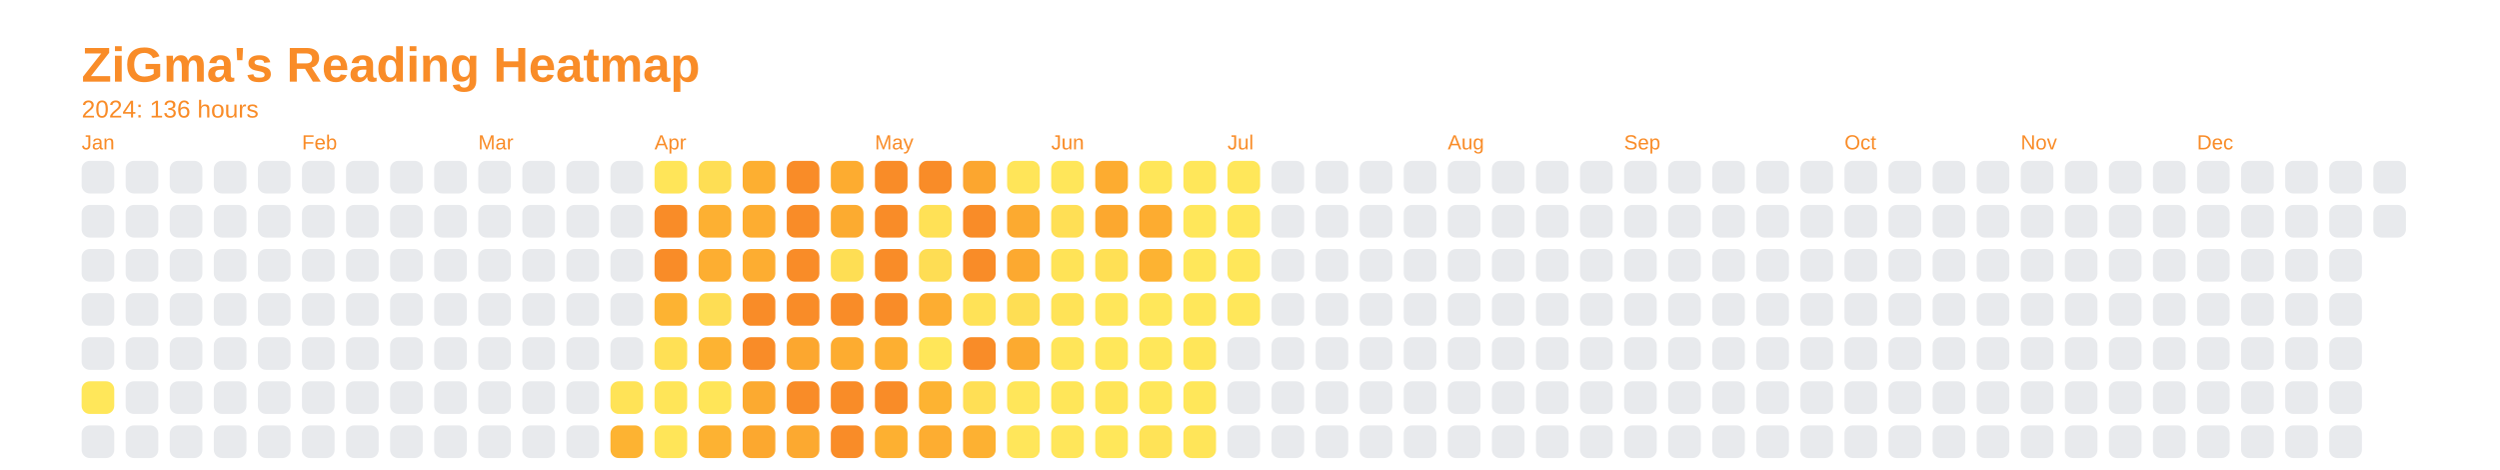
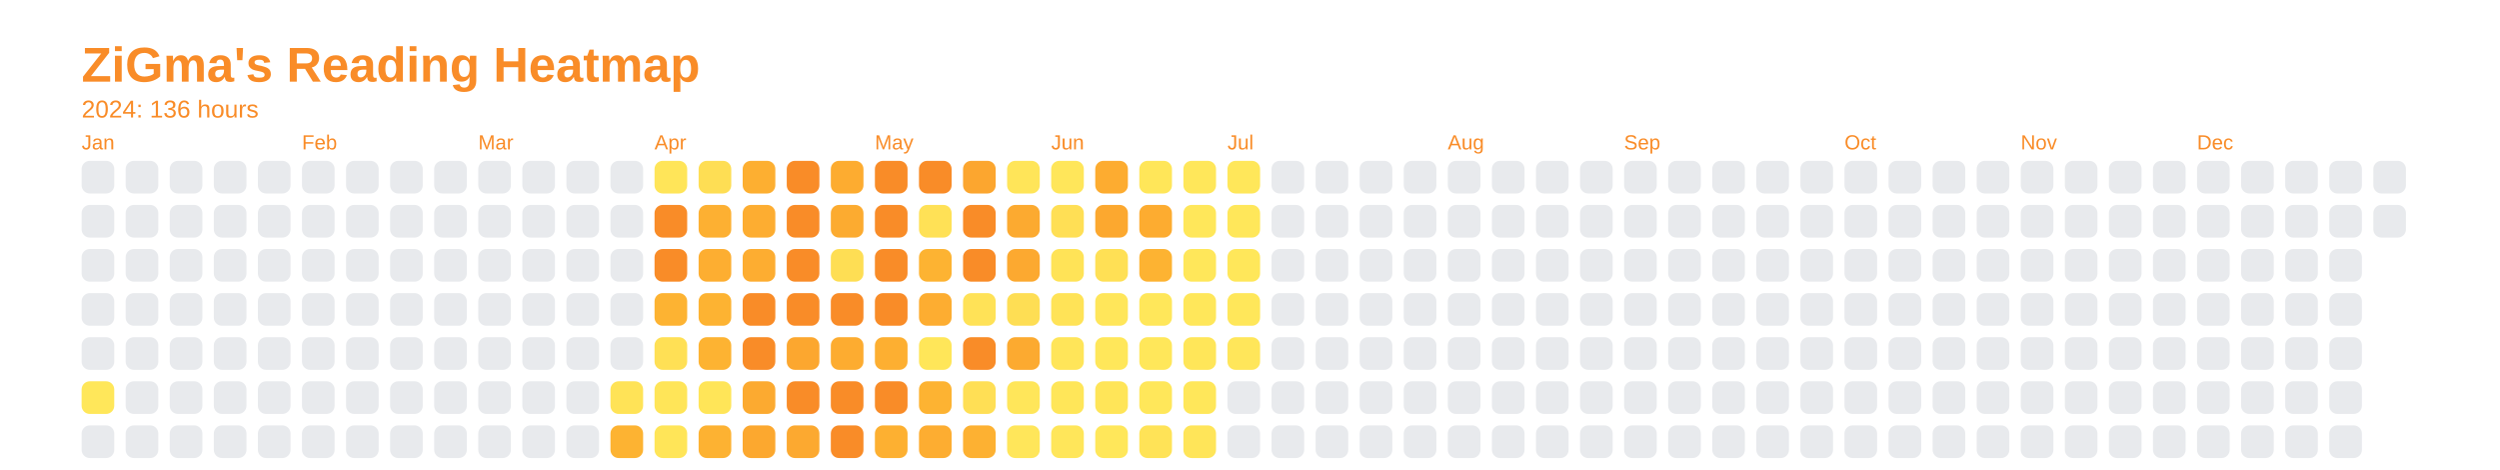
<svg xmlns="http://www.w3.org/2000/svg" baseProfile="full" height="57.5mm" version="1.1" viewBox="0,0,306.2,57.5" width="306.2mm">
  <defs />
  <rect fill="none" height="57.5" width="306.2" x="0" y="0" />
  <text fill="#f98c28" style="font-size:6px; font-family:Arial; font-weight:bold;" x="10" y="10">ZiGma's Reading Heatmap</text>
  <text fill="#f98c28" style="font-size:3px; font-family:Arial;" x="10" y="14.4">2024: 136 hours</text>
  <text fill="#f98c28" style="font-size:2.5px; font-family:Arial" x="10" y="18.3">Jan</text>
  <rect fill="#e8eaed" height="4" rx="1" ry="1" width="4" x="10" y="19.7" />
  <rect fill="#e8eaed" height="4" rx="1" ry="1" width="4" x="10" y="25.1" />
  <rect fill="#e8eaed" height="4" rx="1" ry="1" width="4" x="10" y="30.5" />
  <rect fill="#e8eaed" height="4" rx="1" ry="1" width="4" x="10" y="35.9" />
  <rect fill="#e8eaed" height="4" rx="1" ry="1" width="4" x="10" y="41.3" />
  <rect fill="#ffe75a" height="4" rx="1" ry="1" width="4" x="10" y="46.7" />
  <rect fill="#e8eaed" height="4" rx="1" ry="1" width="4" x="10" y="52.1" />
  <rect fill="#e8eaed" height="4" rx="1" ry="1" width="4" x="15.4" y="19.7" />
  <rect fill="#e8eaed" height="4" rx="1" ry="1" width="4" x="15.4" y="25.1" />
  <rect fill="#e8eaed" height="4" rx="1" ry="1" width="4" x="15.4" y="30.5" />
  <rect fill="#e8eaed" height="4" rx="1" ry="1" width="4" x="15.4" y="35.9" />
  <rect fill="#e8eaed" height="4" rx="1" ry="1" width="4" x="15.4" y="41.3" />
  <rect fill="#e8eaed" height="4" rx="1" ry="1" width="4" x="15.4" y="46.7" />
  <rect fill="#e8eaed" height="4" rx="1" ry="1" width="4" x="15.4" y="52.1" />
  <rect fill="#e8eaed" height="4" rx="1" ry="1" width="4" x="20.8" y="19.7" />
  <rect fill="#e8eaed" height="4" rx="1" ry="1" width="4" x="20.8" y="25.1" />
  <rect fill="#e8eaed" height="4" rx="1" ry="1" width="4" x="20.8" y="30.5" />
  <rect fill="#e8eaed" height="4" rx="1" ry="1" width="4" x="20.8" y="35.9" />
  <rect fill="#e8eaed" height="4" rx="1" ry="1" width="4" x="20.8" y="41.3" />
  <rect fill="#e8eaed" height="4" rx="1" ry="1" width="4" x="20.8" y="46.7" />
  <rect fill="#e8eaed" height="4" rx="1" ry="1" width="4" x="20.8" y="52.1" />
  <rect fill="#e8eaed" height="4" rx="1" ry="1" width="4" x="26.2" y="19.7" />
  <rect fill="#e8eaed" height="4" rx="1" ry="1" width="4" x="26.2" y="25.1" />
  <rect fill="#e8eaed" height="4" rx="1" ry="1" width="4" x="26.2" y="30.5" />
  <rect fill="#e8eaed" height="4" rx="1" ry="1" width="4" x="26.2" y="35.9" />
  <rect fill="#e8eaed" height="4" rx="1" ry="1" width="4" x="26.2" y="41.3" />
  <rect fill="#e8eaed" height="4" rx="1" ry="1" width="4" x="26.2" y="46.7" />
  <rect fill="#e8eaed" height="4" rx="1" ry="1" width="4" x="26.2" y="52.1" />
  <rect fill="#e8eaed" height="4" rx="1" ry="1" width="4" x="31.6" y="19.7" />
  <rect fill="#e8eaed" height="4" rx="1" ry="1" width="4" x="31.6" y="25.1" />
  <rect fill="#e8eaed" height="4" rx="1" ry="1" width="4" x="31.6" y="30.5" />
  <rect fill="#e8eaed" height="4" rx="1" ry="1" width="4" x="31.6" y="35.9" />
  <rect fill="#e8eaed" height="4" rx="1" ry="1" width="4" x="31.6" y="41.3" />
  <rect fill="#e8eaed" height="4" rx="1" ry="1" width="4" x="31.6" y="46.7" />
  <rect fill="#e8eaed" height="4" rx="1" ry="1" width="4" x="31.6" y="52.1" />
  <text fill="#f98c28" style="font-size:2.5px; font-family:Arial" x="37.0" y="18.3">Feb</text>
  <rect fill="#e8eaed" height="4" rx="1" ry="1" width="4" x="37.0" y="19.7" />
  <rect fill="#e8eaed" height="4" rx="1" ry="1" width="4" x="37.0" y="25.1" />
  <rect fill="#e8eaed" height="4" rx="1" ry="1" width="4" x="37.0" y="30.5" />
  <rect fill="#e8eaed" height="4" rx="1" ry="1" width="4" x="37.0" y="35.9" />
  <rect fill="#e8eaed" height="4" rx="1" ry="1" width="4" x="37.0" y="41.3" />
  <rect fill="#e8eaed" height="4" rx="1" ry="1" width="4" x="37.0" y="46.7" />
  <rect fill="#e8eaed" height="4" rx="1" ry="1" width="4" x="37.0" y="52.1" />
  <rect fill="#e8eaed" height="4" rx="1" ry="1" width="4" x="42.4" y="19.7" />
  <rect fill="#e8eaed" height="4" rx="1" ry="1" width="4" x="42.4" y="25.1" />
  <rect fill="#e8eaed" height="4" rx="1" ry="1" width="4" x="42.4" y="30.5" />
  <rect fill="#e8eaed" height="4" rx="1" ry="1" width="4" x="42.4" y="35.9" />
  <rect fill="#e8eaed" height="4" rx="1" ry="1" width="4" x="42.4" y="41.3" />
  <rect fill="#e8eaed" height="4" rx="1" ry="1" width="4" x="42.4" y="46.7" />
  <rect fill="#e8eaed" height="4" rx="1" ry="1" width="4" x="42.4" y="52.1" />
  <rect fill="#e8eaed" height="4" rx="1" ry="1" width="4" x="47.8" y="19.7" />
  <rect fill="#e8eaed" height="4" rx="1" ry="1" width="4" x="47.8" y="25.1" />
  <rect fill="#e8eaed" height="4" rx="1" ry="1" width="4" x="47.8" y="30.5" />
  <rect fill="#e8eaed" height="4" rx="1" ry="1" width="4" x="47.8" y="35.9" />
  <rect fill="#e8eaed" height="4" rx="1" ry="1" width="4" x="47.8" y="41.3" />
  <rect fill="#e8eaed" height="4" rx="1" ry="1" width="4" x="47.8" y="46.7" />
  <rect fill="#e8eaed" height="4" rx="1" ry="1" width="4" x="47.8" y="52.1" />
  <rect fill="#e8eaed" height="4" rx="1" ry="1" width="4" x="53.2" y="19.7" />
  <rect fill="#e8eaed" height="4" rx="1" ry="1" width="4" x="53.2" y="25.1" />
  <rect fill="#e8eaed" height="4" rx="1" ry="1" width="4" x="53.2" y="30.5" />
  <rect fill="#e8eaed" height="4" rx="1" ry="1" width="4" x="53.2" y="35.9" />
  <rect fill="#e8eaed" height="4" rx="1" ry="1" width="4" x="53.2" y="41.3" />
  <rect fill="#e8eaed" height="4" rx="1" ry="1" width="4" x="53.2" y="46.7" />
  <rect fill="#e8eaed" height="4" rx="1" ry="1" width="4" x="53.2" y="52.1" />
  <text fill="#f98c28" style="font-size:2.5px; font-family:Arial" x="58.6" y="18.3">Mar</text>
  <rect fill="#e8eaed" height="4" rx="1" ry="1" width="4" x="58.6" y="19.7" />
  <rect fill="#e8eaed" height="4" rx="1" ry="1" width="4" x="58.6" y="25.1" />
  <rect fill="#e8eaed" height="4" rx="1" ry="1" width="4" x="58.6" y="30.5" />
  <rect fill="#e8eaed" height="4" rx="1" ry="1" width="4" x="58.6" y="35.9" />
  <rect fill="#e8eaed" height="4" rx="1" ry="1" width="4" x="58.6" y="41.3" />
  <rect fill="#e8eaed" height="4" rx="1" ry="1" width="4" x="58.6" y="46.7" />
  <rect fill="#e8eaed" height="4" rx="1" ry="1" width="4" x="58.6" y="52.1" />
  <rect fill="#e8eaed" height="4" rx="1" ry="1" width="4" x="64" y="19.7" />
  <rect fill="#e8eaed" height="4" rx="1" ry="1" width="4" x="64" y="25.1" />
  <rect fill="#e8eaed" height="4" rx="1" ry="1" width="4" x="64" y="30.5" />
  <rect fill="#e8eaed" height="4" rx="1" ry="1" width="4" x="64" y="35.9" />
  <rect fill="#e8eaed" height="4" rx="1" ry="1" width="4" x="64" y="41.3" />
  <rect fill="#e8eaed" height="4" rx="1" ry="1" width="4" x="64" y="46.7" />
  <rect fill="#e8eaed" height="4" rx="1" ry="1" width="4" x="64" y="52.1" />
  <rect fill="#e8eaed" height="4" rx="1" ry="1" width="4" x="69.4" y="19.7" />
  <rect fill="#e8eaed" height="4" rx="1" ry="1" width="4" x="69.4" y="25.1" />
  <rect fill="#e8eaed" height="4" rx="1" ry="1" width="4" x="69.4" y="30.5" />
  <rect fill="#e8eaed" height="4" rx="1" ry="1" width="4" x="69.4" y="35.9" />
  <rect fill="#e8eaed" height="4" rx="1" ry="1" width="4" x="69.4" y="41.3" />
  <rect fill="#e8eaed" height="4" rx="1" ry="1" width="4" x="69.4" y="46.7" />
  <rect fill="#e8eaed" height="4" rx="1" ry="1" width="4" x="69.4" y="52.1" />
  <rect fill="#e8eaed" height="4" rx="1" ry="1" width="4" x="74.8" y="19.7" />
  <rect fill="#e8eaed" height="4" rx="1" ry="1" width="4" x="74.8" y="25.1" />
  <rect fill="#e8eaed" height="4" rx="1" ry="1" width="4" x="74.8" y="30.5" />
  <rect fill="#e8eaed" height="4" rx="1" ry="1" width="4" x="74.8" y="35.9" />
  <rect fill="#e8eaed" height="4" rx="1" ry="1" width="4" x="74.8" y="41.3" />
  <rect fill="#ffe357" height="4" rx="1" ry="1" width="4" x="74.8" y="46.7" />
  <rect fill="#fdb332" height="4" rx="1" ry="1" width="4" x="74.8" y="52.1" />
  <text fill="#f98c28" style="font-size:2.5px; font-family:Arial" x="80.2" y="18.3">Apr</text>
  <rect fill="#ffe559" height="4" rx="1" ry="1" width="4" x="80.2" y="19.7" />
  <rect fill="#f98c28" height="4" rx="1" ry="1" width="4" x="80.2" y="25.1" />
  <rect fill="#f98c28" height="4" rx="1" ry="1" width="4" x="80.2" y="30.5" />
  <rect fill="#fdb332" height="4" rx="1" ry="1" width="4" x="80.2" y="35.9" />
  <rect fill="#ffe055" height="4" rx="1" ry="1" width="4" x="80.2" y="41.3" />
  <rect fill="#ffe558" height="4" rx="1" ry="1" width="4" x="80.2" y="46.7" />
  <rect fill="#ffe558" height="4" rx="1" ry="1" width="4" x="80.2" y="52.1" />
  <rect fill="#fede54" height="4" rx="1" ry="1" width="4" x="85.6" y="19.7" />
  <rect fill="#fdb032" height="4" rx="1" ry="1" width="4" x="85.6" y="25.1" />
  <rect fill="#fdae31" height="4" rx="1" ry="1" width="4" x="85.6" y="30.5" />
-   <rect fill="#fedd54" height="4" rx="1" ry="1" width="4" x="85.6" y="35.9" />
+   <rect fill="#fdb332" height="4" rx="1" ry="1" width="4" x="85.6" y="35.9" />
  <rect fill="#fdb332" height="4" rx="1" ry="1" width="4" x="85.6" y="41.3" />
  <rect fill="#ffe558" height="4" rx="1" ry="1" width="4" x="85.6" y="46.7" />
  <rect fill="#fdb232" height="4" rx="1" ry="1" width="4" x="85.6" y="52.1" />
  <rect fill="#fdaf31" height="4" rx="1" ry="1" width="4" x="91" y="19.7" />
  <rect fill="#fdad31" height="4" rx="1" ry="1" width="4" x="91" y="25.1" />
  <rect fill="#fdad31" height="4" rx="1" ry="1" width="4" x="91" y="30.5" />
  <rect fill="#f98c28" height="4" rx="1" ry="1" width="4" x="91" y="35.9" />
  <rect fill="#f98c28" height="4" rx="1" ry="1" width="4" x="91" y="41.3" />
  <rect fill="#fcaa30" height="4" rx="1" ry="1" width="4" x="91" y="46.7" />
  <rect fill="#fca82f" height="4" rx="1" ry="1" width="4" x="91" y="52.1" />
  <rect fill="#f98c28" height="4" rx="1" ry="1" width="4" x="96.4" y="19.7" />
  <rect fill="#f98c28" height="4" rx="1" ry="1" width="4" x="96.4" y="25.1" />
  <rect fill="#f98c28" height="4" rx="1" ry="1" width="4" x="96.4" y="30.5" />
  <rect fill="#f98c28" height="4" rx="1" ry="1" width="4" x="96.4" y="35.9" />
  <rect fill="#fca72f" height="4" rx="1" ry="1" width="4" x="96.4" y="41.3" />
  <rect fill="#f98c28" height="4" rx="1" ry="1" width="4" x="96.4" y="46.7" />
  <rect fill="#fca930" height="4" rx="1" ry="1" width="4" x="96.4" y="52.1" />
  <rect fill="#fdac30" height="4" rx="1" ry="1" width="4" x="101.8" y="19.7" />
  <rect fill="#fcab30" height="4" rx="1" ry="1" width="4" x="101.8" y="25.1" />
  <rect fill="#fede54" height="4" rx="1" ry="1" width="4" x="101.8" y="30.5" />
  <rect fill="#f98c28" height="4" rx="1" ry="1" width="4" x="101.8" y="35.9" />
  <rect fill="#fdac30" height="4" rx="1" ry="1" width="4" x="101.8" y="41.3" />
  <rect fill="#f98c28" height="4" rx="1" ry="1" width="4" x="101.8" y="46.7" />
  <rect fill="#f98c28" height="4" rx="1" ry="1" width="4" x="101.8" y="52.1" />
  <text fill="#f98c28" style="font-size:2.5px; font-family:Arial" x="107.2" y="18.3">May</text>
  <rect fill="#f98c28" height="4" rx="1" ry="1" width="4" x="107.2" y="19.7" />
  <rect fill="#f98c28" height="4" rx="1" ry="1" width="4" x="107.2" y="25.1" />
  <rect fill="#f98c28" height="4" rx="1" ry="1" width="4" x="107.2" y="30.5" />
  <rect fill="#f98c28" height="4" rx="1" ry="1" width="4" x="107.2" y="35.9" />
  <rect fill="#fdaf31" height="4" rx="1" ry="1" width="4" x="107.2" y="41.3" />
  <rect fill="#f98c28" height="4" rx="1" ry="1" width="4" x="107.2" y="46.7" />
  <rect fill="#fdb031" height="4" rx="1" ry="1" width="4" x="107.2" y="52.1" />
  <rect fill="#f98c28" height="4" rx="1" ry="1" width="4" x="112.6" y="19.7" />
  <rect fill="#ffe156" height="4" rx="1" ry="1" width="4" x="112.6" y="25.1" />
-   <rect fill="#fedd54" height="4" rx="1" ry="1" width="4" x="112.6" y="30.5" />
+   <rect fill="#fdb332" height="4" rx="1" ry="1" width="4" x="112.6" y="30.5" />
  <rect fill="#fdad31" height="4" rx="1" ry="1" width="4" x="112.6" y="35.9" />
  <rect fill="#ffe659" height="4" rx="1" ry="1" width="4" x="112.6" y="41.3" />
  <rect fill="#fdb332" height="4" rx="1" ry="1" width="4" x="112.6" y="46.7" />
  <rect fill="#fdad31" height="4" rx="1" ry="1" width="4" x="112.6" y="52.1" />
  <rect fill="#fca62f" height="4" rx="1" ry="1" width="4" x="118" y="19.7" />
  <rect fill="#f98c28" height="4" rx="1" ry="1" width="4" x="118" y="25.1" />
  <rect fill="#f98c28" height="4" rx="1" ry="1" width="4" x="118" y="30.5" />
  <rect fill="#ffe257" height="4" rx="1" ry="1" width="4" x="118" y="35.9" />
  <rect fill="#f98c28" height="4" rx="1" ry="1" width="4" x="118" y="41.3" />
  <rect fill="#ffdf55" height="4" rx="1" ry="1" width="4" x="118" y="46.7" />
  <rect fill="#fdb132" height="4" rx="1" ry="1" width="4" x="118" y="52.1" />
  <rect fill="#ffe559" height="4" rx="1" ry="1" width="4" x="123.4" y="19.7" />
  <rect fill="#fcaa30" height="4" rx="1" ry="1" width="4" x="123.4" y="25.1" />
  <rect fill="#fca930" height="4" rx="1" ry="1" width="4" x="123.4" y="30.5" />
  <rect fill="#fede54" height="4" rx="1" ry="1" width="4" x="123.4" y="35.9" />
  <rect fill="#fcaa30" height="4" rx="1" ry="1" width="4" x="123.4" y="41.3" />
  <rect fill="#ffe65a" height="4" rx="1" ry="1" width="4" x="123.4" y="46.7" />
  <rect fill="#ffe65a" height="4" rx="1" ry="1" width="4" x="123.4" y="52.1" />
  <text fill="#f98c28" style="font-size:2.5px; font-family:Arial" x="128.8" y="18.3">Jun</text>
  <rect fill="#ffe65a" height="4" rx="1" ry="1" width="4" x="128.8" y="19.7" />
  <rect fill="#ffdf55" height="4" rx="1" ry="1" width="4" x="128.8" y="25.1" />
  <rect fill="#ffe357" height="4" rx="1" ry="1" width="4" x="128.8" y="30.5" />
  <rect fill="#ffe357" height="4" rx="1" ry="1" width="4" x="128.8" y="35.9" />
  <rect fill="#ffe559" height="4" rx="1" ry="1" width="4" x="128.8" y="41.3" />
  <rect fill="#ffe659" height="4" rx="1" ry="1" width="4" x="128.8" y="46.7" />
  <rect fill="#ffe65a" height="4" rx="1" ry="1" width="4" x="128.8" y="52.1" />
  <rect fill="#fdac30" height="4" rx="1" ry="1" width="4" x="134.2" y="19.7" />
  <rect fill="#fca82f" height="4" rx="1" ry="1" width="4" x="134.2" y="25.1" />
  <rect fill="#ffe055" height="4" rx="1" ry="1" width="4" x="134.2" y="30.5" />
  <rect fill="#ffe65a" height="4" rx="1" ry="1" width="4" x="134.2" y="35.9" />
  <rect fill="#ffe75a" height="4" rx="1" ry="1" width="4" x="134.2" y="41.3" />
  <rect fill="#ffe558" height="4" rx="1" ry="1" width="4" x="134.2" y="46.7" />
  <rect fill="#ffe75a" height="4" rx="1" ry="1" width="4" x="134.2" y="52.1" />
  <rect fill="#ffe659" height="4" rx="1" ry="1" width="4" x="139.6" y="19.7" />
  <rect fill="#fdac30" height="4" rx="1" ry="1" width="4" x="139.6" y="25.1" />
  <rect fill="#fdb332" height="4" rx="1" ry="1" width="4" x="139.6" y="30.5" />
  <rect fill="#ffe75a" height="4" rx="1" ry="1" width="4" x="139.6" y="35.9" />
  <rect fill="#ffe75a" height="4" rx="1" ry="1" width="4" x="139.6" y="41.3" />
  <rect fill="#ffe75a" height="4" rx="1" ry="1" width="4" x="139.6" y="46.7" />
  <rect fill="#ffe357" height="4" rx="1" ry="1" width="4" x="139.6" y="52.1" />
  <rect fill="#ffe75a" height="4" rx="1" ry="1" width="4" x="145" y="19.7" />
  <rect fill="#ffe75a" height="4" rx="1" ry="1" width="4" x="145" y="25.1" />
  <rect fill="#ffe75a" height="4" rx="1" ry="1" width="4" x="145" y="30.5" />
  <rect fill="#ffe75a" height="4" rx="1" ry="1" width="4" x="145" y="35.9" />
  <rect fill="#ffe659" height="4" rx="1" ry="1" width="4" x="145" y="41.3" />
  <rect fill="#ffe75a" height="4" rx="1" ry="1" width="4" x="145" y="46.7" />
  <rect fill="#ffe559" height="4" rx="1" ry="1" width="4" x="145" y="52.1" />
  <text fill="#f98c28" style="font-size:2.5px; font-family:Arial" x="150.4" y="18.3">Jul</text>
  <rect fill="#ffe75a" height="4" rx="1" ry="1" width="4" x="150.4" y="19.7" />
  <rect fill="#ffe75a" height="4" rx="1" ry="1" width="4" x="150.4" y="25.1" />
  <rect fill="#ffe75a" height="4" rx="1" ry="1" width="4" x="150.4" y="30.5" />
  <rect fill="#ffe75a" height="4" rx="1" ry="1" width="4" x="150.4" y="35.9" />
-   <rect fill="#e8eaed" height="4" rx="1" ry="1" width="4" x="150.4" y="41.3" />
+   <rect fill="#ffe65a" height="4" rx="1" ry="1" width="4" x="150.4" y="41.3" />
  <rect fill="#e8eaed" height="4" rx="1" ry="1" width="4" x="150.4" y="46.7" />
  <rect fill="#e8eaed" height="4" rx="1" ry="1" width="4" x="150.4" y="52.1" />
  <rect fill="#e8eaed" height="4" rx="1" ry="1" width="4" x="155.8" y="19.7" />
  <rect fill="#e8eaed" height="4" rx="1" ry="1" width="4" x="155.8" y="25.1" />
  <rect fill="#e8eaed" height="4" rx="1" ry="1" width="4" x="155.8" y="30.5" />
  <rect fill="#e8eaed" height="4" rx="1" ry="1" width="4" x="155.8" y="35.9" />
  <rect fill="#e8eaed" height="4" rx="1" ry="1" width="4" x="155.8" y="41.3" />
  <rect fill="#e8eaed" height="4" rx="1" ry="1" width="4" x="155.8" y="46.7" />
  <rect fill="#e8eaed" height="4" rx="1" ry="1" width="4" x="155.8" y="52.1" />
  <rect fill="#e8eaed" height="4" rx="1" ry="1" width="4" x="161.2" y="19.7" />
  <rect fill="#e8eaed" height="4" rx="1" ry="1" width="4" x="161.2" y="25.1" />
  <rect fill="#e8eaed" height="4" rx="1" ry="1" width="4" x="161.2" y="30.5" />
  <rect fill="#e8eaed" height="4" rx="1" ry="1" width="4" x="161.2" y="35.9" />
  <rect fill="#e8eaed" height="4" rx="1" ry="1" width="4" x="161.2" y="41.3" />
  <rect fill="#e8eaed" height="4" rx="1" ry="1" width="4" x="161.2" y="46.7" />
  <rect fill="#e8eaed" height="4" rx="1" ry="1" width="4" x="161.2" y="52.1" />
  <rect fill="#e8eaed" height="4" rx="1" ry="1" width="4" x="166.6" y="19.7" />
  <rect fill="#e8eaed" height="4" rx="1" ry="1" width="4" x="166.6" y="25.1" />
  <rect fill="#e8eaed" height="4" rx="1" ry="1" width="4" x="166.6" y="30.5" />
  <rect fill="#e8eaed" height="4" rx="1" ry="1" width="4" x="166.6" y="35.9" />
  <rect fill="#e8eaed" height="4" rx="1" ry="1" width="4" x="166.6" y="41.3" />
  <rect fill="#e8eaed" height="4" rx="1" ry="1" width="4" x="166.6" y="46.7" />
  <rect fill="#e8eaed" height="4" rx="1" ry="1" width="4" x="166.6" y="52.1" />
  <rect fill="#e8eaed" height="4" rx="1" ry="1" width="4" x="172" y="19.7" />
  <rect fill="#e8eaed" height="4" rx="1" ry="1" width="4" x="172" y="25.1" />
  <rect fill="#e8eaed" height="4" rx="1" ry="1" width="4" x="172" y="30.5" />
  <rect fill="#e8eaed" height="4" rx="1" ry="1" width="4" x="172" y="35.9" />
  <rect fill="#e8eaed" height="4" rx="1" ry="1" width="4" x="172" y="41.3" />
  <rect fill="#e8eaed" height="4" rx="1" ry="1" width="4" x="172" y="46.7" />
  <rect fill="#e8eaed" height="4" rx="1" ry="1" width="4" x="172" y="52.1" />
  <text fill="#f98c28" style="font-size:2.5px; font-family:Arial" x="177.4" y="18.3">Aug</text>
  <rect fill="#e8eaed" height="4" rx="1" ry="1" width="4" x="177.4" y="19.7" />
  <rect fill="#e8eaed" height="4" rx="1" ry="1" width="4" x="177.4" y="25.1" />
  <rect fill="#e8eaed" height="4" rx="1" ry="1" width="4" x="177.4" y="30.5" />
  <rect fill="#e8eaed" height="4" rx="1" ry="1" width="4" x="177.4" y="35.9" />
  <rect fill="#e8eaed" height="4" rx="1" ry="1" width="4" x="177.4" y="41.3" />
  <rect fill="#e8eaed" height="4" rx="1" ry="1" width="4" x="177.4" y="46.7" />
  <rect fill="#e8eaed" height="4" rx="1" ry="1" width="4" x="177.4" y="52.1" />
  <rect fill="#e8eaed" height="4" rx="1" ry="1" width="4" x="182.8" y="19.7" />
  <rect fill="#e8eaed" height="4" rx="1" ry="1" width="4" x="182.8" y="25.1" />
  <rect fill="#e8eaed" height="4" rx="1" ry="1" width="4" x="182.8" y="30.5" />
  <rect fill="#e8eaed" height="4" rx="1" ry="1" width="4" x="182.8" y="35.9" />
  <rect fill="#e8eaed" height="4" rx="1" ry="1" width="4" x="182.8" y="41.3" />
  <rect fill="#e8eaed" height="4" rx="1" ry="1" width="4" x="182.8" y="46.7" />
  <rect fill="#e8eaed" height="4" rx="1" ry="1" width="4" x="182.8" y="52.1" />
  <rect fill="#e8eaed" height="4" rx="1" ry="1" width="4" x="188.2" y="19.7" />
  <rect fill="#e8eaed" height="4" rx="1" ry="1" width="4" x="188.2" y="25.1" />
  <rect fill="#e8eaed" height="4" rx="1" ry="1" width="4" x="188.2" y="30.5" />
  <rect fill="#e8eaed" height="4" rx="1" ry="1" width="4" x="188.2" y="35.9" />
  <rect fill="#e8eaed" height="4" rx="1" ry="1" width="4" x="188.2" y="41.3" />
  <rect fill="#e8eaed" height="4" rx="1" ry="1" width="4" x="188.2" y="46.7" />
  <rect fill="#e8eaed" height="4" rx="1" ry="1" width="4" x="188.2" y="52.1" />
  <rect fill="#e8eaed" height="4" rx="1" ry="1" width="4" x="193.6" y="19.7" />
  <rect fill="#e8eaed" height="4" rx="1" ry="1" width="4" x="193.6" y="25.1" />
  <rect fill="#e8eaed" height="4" rx="1" ry="1" width="4" x="193.6" y="30.5" />
  <rect fill="#e8eaed" height="4" rx="1" ry="1" width="4" x="193.6" y="35.9" />
  <rect fill="#e8eaed" height="4" rx="1" ry="1" width="4" x="193.6" y="41.3" />
  <rect fill="#e8eaed" height="4" rx="1" ry="1" width="4" x="193.6" y="46.7" />
  <rect fill="#e8eaed" height="4" rx="1" ry="1" width="4" x="193.6" y="52.1" />
  <text fill="#f98c28" style="font-size:2.5px; font-family:Arial" x="199" y="18.3">Sep</text>
  <rect fill="#e8eaed" height="4" rx="1" ry="1" width="4" x="199" y="19.7" />
  <rect fill="#e8eaed" height="4" rx="1" ry="1" width="4" x="199" y="25.1" />
  <rect fill="#e8eaed" height="4" rx="1" ry="1" width="4" x="199" y="30.5" />
  <rect fill="#e8eaed" height="4" rx="1" ry="1" width="4" x="199" y="35.9" />
  <rect fill="#e8eaed" height="4" rx="1" ry="1" width="4" x="199" y="41.3" />
  <rect fill="#e8eaed" height="4" rx="1" ry="1" width="4" x="199" y="46.7" />
  <rect fill="#e8eaed" height="4" rx="1" ry="1" width="4" x="199" y="52.1" />
  <rect fill="#e8eaed" height="4" rx="1" ry="1" width="4" x="204.4" y="19.7" />
  <rect fill="#e8eaed" height="4" rx="1" ry="1" width="4" x="204.4" y="25.1" />
  <rect fill="#e8eaed" height="4" rx="1" ry="1" width="4" x="204.4" y="30.5" />
  <rect fill="#e8eaed" height="4" rx="1" ry="1" width="4" x="204.4" y="35.9" />
  <rect fill="#e8eaed" height="4" rx="1" ry="1" width="4" x="204.4" y="41.3" />
  <rect fill="#e8eaed" height="4" rx="1" ry="1" width="4" x="204.4" y="46.7" />
  <rect fill="#e8eaed" height="4" rx="1" ry="1" width="4" x="204.4" y="52.1" />
  <rect fill="#e8eaed" height="4" rx="1" ry="1" width="4" x="209.8" y="19.7" />
  <rect fill="#e8eaed" height="4" rx="1" ry="1" width="4" x="209.8" y="25.1" />
  <rect fill="#e8eaed" height="4" rx="1" ry="1" width="4" x="209.8" y="30.5" />
  <rect fill="#e8eaed" height="4" rx="1" ry="1" width="4" x="209.8" y="35.9" />
  <rect fill="#e8eaed" height="4" rx="1" ry="1" width="4" x="209.8" y="41.3" />
  <rect fill="#e8eaed" height="4" rx="1" ry="1" width="4" x="209.8" y="46.7" />
  <rect fill="#e8eaed" height="4" rx="1" ry="1" width="4" x="209.8" y="52.1" />
  <rect fill="#e8eaed" height="4" rx="1" ry="1" width="4" x="215.2" y="19.7" />
  <rect fill="#e8eaed" height="4" rx="1" ry="1" width="4" x="215.2" y="25.1" />
  <rect fill="#e8eaed" height="4" rx="1" ry="1" width="4" x="215.2" y="30.5" />
  <rect fill="#e8eaed" height="4" rx="1" ry="1" width="4" x="215.2" y="35.9" />
  <rect fill="#e8eaed" height="4" rx="1" ry="1" width="4" x="215.2" y="41.3" />
  <rect fill="#e8eaed" height="4" rx="1" ry="1" width="4" x="215.2" y="46.7" />
  <rect fill="#e8eaed" height="4" rx="1" ry="1" width="4" x="215.2" y="52.1" />
  <rect fill="#e8eaed" height="4" rx="1" ry="1" width="4" x="220.6" y="19.7" />
  <rect fill="#e8eaed" height="4" rx="1" ry="1" width="4" x="220.6" y="25.1" />
  <rect fill="#e8eaed" height="4" rx="1" ry="1" width="4" x="220.6" y="30.5" />
  <rect fill="#e8eaed" height="4" rx="1" ry="1" width="4" x="220.6" y="35.9" />
  <rect fill="#e8eaed" height="4" rx="1" ry="1" width="4" x="220.6" y="41.3" />
  <rect fill="#e8eaed" height="4" rx="1" ry="1" width="4" x="220.6" y="46.7" />
  <rect fill="#e8eaed" height="4" rx="1" ry="1" width="4" x="220.6" y="52.1" />
  <text fill="#f98c28" style="font-size:2.5px; font-family:Arial" x="226" y="18.3">Oct</text>
  <rect fill="#e8eaed" height="4" rx="1" ry="1" width="4" x="226" y="19.7" />
  <rect fill="#e8eaed" height="4" rx="1" ry="1" width="4" x="226" y="25.1" />
  <rect fill="#e8eaed" height="4" rx="1" ry="1" width="4" x="226" y="30.5" />
  <rect fill="#e8eaed" height="4" rx="1" ry="1" width="4" x="226" y="35.9" />
  <rect fill="#e8eaed" height="4" rx="1" ry="1" width="4" x="226" y="41.3" />
  <rect fill="#e8eaed" height="4" rx="1" ry="1" width="4" x="226" y="46.7" />
  <rect fill="#e8eaed" height="4" rx="1" ry="1" width="4" x="226" y="52.1" />
  <rect fill="#e8eaed" height="4" rx="1" ry="1" width="4" x="231.4" y="19.7" />
  <rect fill="#e8eaed" height="4" rx="1" ry="1" width="4" x="231.4" y="25.1" />
  <rect fill="#e8eaed" height="4" rx="1" ry="1" width="4" x="231.4" y="30.5" />
  <rect fill="#e8eaed" height="4" rx="1" ry="1" width="4" x="231.4" y="35.9" />
  <rect fill="#e8eaed" height="4" rx="1" ry="1" width="4" x="231.4" y="41.3" />
  <rect fill="#e8eaed" height="4" rx="1" ry="1" width="4" x="231.4" y="46.7" />
  <rect fill="#e8eaed" height="4" rx="1" ry="1" width="4" x="231.4" y="52.1" />
  <rect fill="#e8eaed" height="4" rx="1" ry="1" width="4" x="236.8" y="19.7" />
  <rect fill="#e8eaed" height="4" rx="1" ry="1" width="4" x="236.8" y="25.1" />
  <rect fill="#e8eaed" height="4" rx="1" ry="1" width="4" x="236.8" y="30.5" />
  <rect fill="#e8eaed" height="4" rx="1" ry="1" width="4" x="236.8" y="35.9" />
  <rect fill="#e8eaed" height="4" rx="1" ry="1" width="4" x="236.8" y="41.3" />
  <rect fill="#e8eaed" height="4" rx="1" ry="1" width="4" x="236.8" y="46.7" />
  <rect fill="#e8eaed" height="4" rx="1" ry="1" width="4" x="236.8" y="52.1" />
  <rect fill="#e8eaed" height="4" rx="1" ry="1" width="4" x="242.2" y="19.7" />
  <rect fill="#e8eaed" height="4" rx="1" ry="1" width="4" x="242.2" y="25.1" />
  <rect fill="#e8eaed" height="4" rx="1" ry="1" width="4" x="242.2" y="30.5" />
  <rect fill="#e8eaed" height="4" rx="1" ry="1" width="4" x="242.2" y="35.9" />
  <rect fill="#e8eaed" height="4" rx="1" ry="1" width="4" x="242.2" y="41.3" />
  <rect fill="#e8eaed" height="4" rx="1" ry="1" width="4" x="242.2" y="46.7" />
  <rect fill="#e8eaed" height="4" rx="1" ry="1" width="4" x="242.2" y="52.1" />
  <text fill="#f98c28" style="font-size:2.5px; font-family:Arial" x="247.6" y="18.3">Nov</text>
  <rect fill="#e8eaed" height="4" rx="1" ry="1" width="4" x="247.6" y="19.7" />
  <rect fill="#e8eaed" height="4" rx="1" ry="1" width="4" x="247.6" y="25.1" />
  <rect fill="#e8eaed" height="4" rx="1" ry="1" width="4" x="247.6" y="30.5" />
  <rect fill="#e8eaed" height="4" rx="1" ry="1" width="4" x="247.6" y="35.9" />
  <rect fill="#e8eaed" height="4" rx="1" ry="1" width="4" x="247.6" y="41.3" />
  <rect fill="#e8eaed" height="4" rx="1" ry="1" width="4" x="247.6" y="46.7" />
  <rect fill="#e8eaed" height="4" rx="1" ry="1" width="4" x="247.6" y="52.1" />
  <rect fill="#e8eaed" height="4" rx="1" ry="1" width="4" x="253" y="19.7" />
  <rect fill="#e8eaed" height="4" rx="1" ry="1" width="4" x="253" y="25.1" />
  <rect fill="#e8eaed" height="4" rx="1" ry="1" width="4" x="253" y="30.5" />
  <rect fill="#e8eaed" height="4" rx="1" ry="1" width="4" x="253" y="35.9" />
  <rect fill="#e8eaed" height="4" rx="1" ry="1" width="4" x="253" y="41.3" />
  <rect fill="#e8eaed" height="4" rx="1" ry="1" width="4" x="253" y="46.7" />
  <rect fill="#e8eaed" height="4" rx="1" ry="1" width="4" x="253" y="52.1" />
  <rect fill="#e8eaed" height="4" rx="1" ry="1" width="4" x="258.4" y="19.7" />
  <rect fill="#e8eaed" height="4" rx="1" ry="1" width="4" x="258.4" y="25.1" />
  <rect fill="#e8eaed" height="4" rx="1" ry="1" width="4" x="258.4" y="30.5" />
  <rect fill="#e8eaed" height="4" rx="1" ry="1" width="4" x="258.4" y="35.9" />
  <rect fill="#e8eaed" height="4" rx="1" ry="1" width="4" x="258.4" y="41.3" />
  <rect fill="#e8eaed" height="4" rx="1" ry="1" width="4" x="258.4" y="46.7" />
  <rect fill="#e8eaed" height="4" rx="1" ry="1" width="4" x="258.4" y="52.1" />
  <rect fill="#e8eaed" height="4" rx="1" ry="1" width="4" x="263.8" y="19.7" />
  <rect fill="#e8eaed" height="4" rx="1" ry="1" width="4" x="263.8" y="25.1" />
  <rect fill="#e8eaed" height="4" rx="1" ry="1" width="4" x="263.8" y="30.5" />
  <rect fill="#e8eaed" height="4" rx="1" ry="1" width="4" x="263.8" y="35.9" />
  <rect fill="#e8eaed" height="4" rx="1" ry="1" width="4" x="263.8" y="41.3" />
  <rect fill="#e8eaed" height="4" rx="1" ry="1" width="4" x="263.8" y="46.7" />
  <rect fill="#e8eaed" height="4" rx="1" ry="1" width="4" x="263.8" y="52.1" />
  <text fill="#f98c28" style="font-size:2.5px; font-family:Arial" x="269.2" y="18.3">Dec</text>
  <rect fill="#e8eaed" height="4" rx="1" ry="1" width="4" x="269.2" y="19.7" />
  <rect fill="#e8eaed" height="4" rx="1" ry="1" width="4" x="269.2" y="25.1" />
  <rect fill="#e8eaed" height="4" rx="1" ry="1" width="4" x="269.2" y="30.5" />
  <rect fill="#e8eaed" height="4" rx="1" ry="1" width="4" x="269.2" y="35.9" />
  <rect fill="#e8eaed" height="4" rx="1" ry="1" width="4" x="269.2" y="41.3" />
  <rect fill="#e8eaed" height="4" rx="1" ry="1" width="4" x="269.2" y="46.7" />
  <rect fill="#e8eaed" height="4" rx="1" ry="1" width="4" x="269.2" y="52.1" />
  <rect fill="#e8eaed" height="4" rx="1" ry="1" width="4" x="274.6" y="19.7" />
  <rect fill="#e8eaed" height="4" rx="1" ry="1" width="4" x="274.6" y="25.1" />
  <rect fill="#e8eaed" height="4" rx="1" ry="1" width="4" x="274.6" y="30.5" />
  <rect fill="#e8eaed" height="4" rx="1" ry="1" width="4" x="274.6" y="35.9" />
  <rect fill="#e8eaed" height="4" rx="1" ry="1" width="4" x="274.6" y="41.3" />
  <rect fill="#e8eaed" height="4" rx="1" ry="1" width="4" x="274.6" y="46.7" />
  <rect fill="#e8eaed" height="4" rx="1" ry="1" width="4" x="274.6" y="52.1" />
  <rect fill="#e8eaed" height="4" rx="1" ry="1" width="4" x="280" y="19.7" />
  <rect fill="#e8eaed" height="4" rx="1" ry="1" width="4" x="280" y="25.1" />
  <rect fill="#e8eaed" height="4" rx="1" ry="1" width="4" x="280" y="30.5" />
  <rect fill="#e8eaed" height="4" rx="1" ry="1" width="4" x="280" y="35.9" />
  <rect fill="#e8eaed" height="4" rx="1" ry="1" width="4" x="280" y="41.3" />
  <rect fill="#e8eaed" height="4" rx="1" ry="1" width="4" x="280" y="46.7" />
  <rect fill="#e8eaed" height="4" rx="1" ry="1" width="4" x="280" y="52.1" />
  <rect fill="#e8eaed" height="4" rx="1" ry="1" width="4" x="285.4" y="19.7" />
  <rect fill="#e8eaed" height="4" rx="1" ry="1" width="4" x="285.4" y="25.1" />
  <rect fill="#e8eaed" height="4" rx="1" ry="1" width="4" x="285.4" y="30.5" />
  <rect fill="#e8eaed" height="4" rx="1" ry="1" width="4" x="285.4" y="35.9" />
  <rect fill="#e8eaed" height="4" rx="1" ry="1" width="4" x="285.4" y="41.3" />
  <rect fill="#e8eaed" height="4" rx="1" ry="1" width="4" x="285.4" y="46.7" />
  <rect fill="#e8eaed" height="4" rx="1" ry="1" width="4" x="285.4" y="52.1" />
  <rect fill="#e8eaed" height="4" rx="1" ry="1" width="4" x="290.8" y="19.7" />
  <rect fill="#e8eaed" height="4" rx="1" ry="1" width="4" x="290.8" y="25.1" />
</svg>
